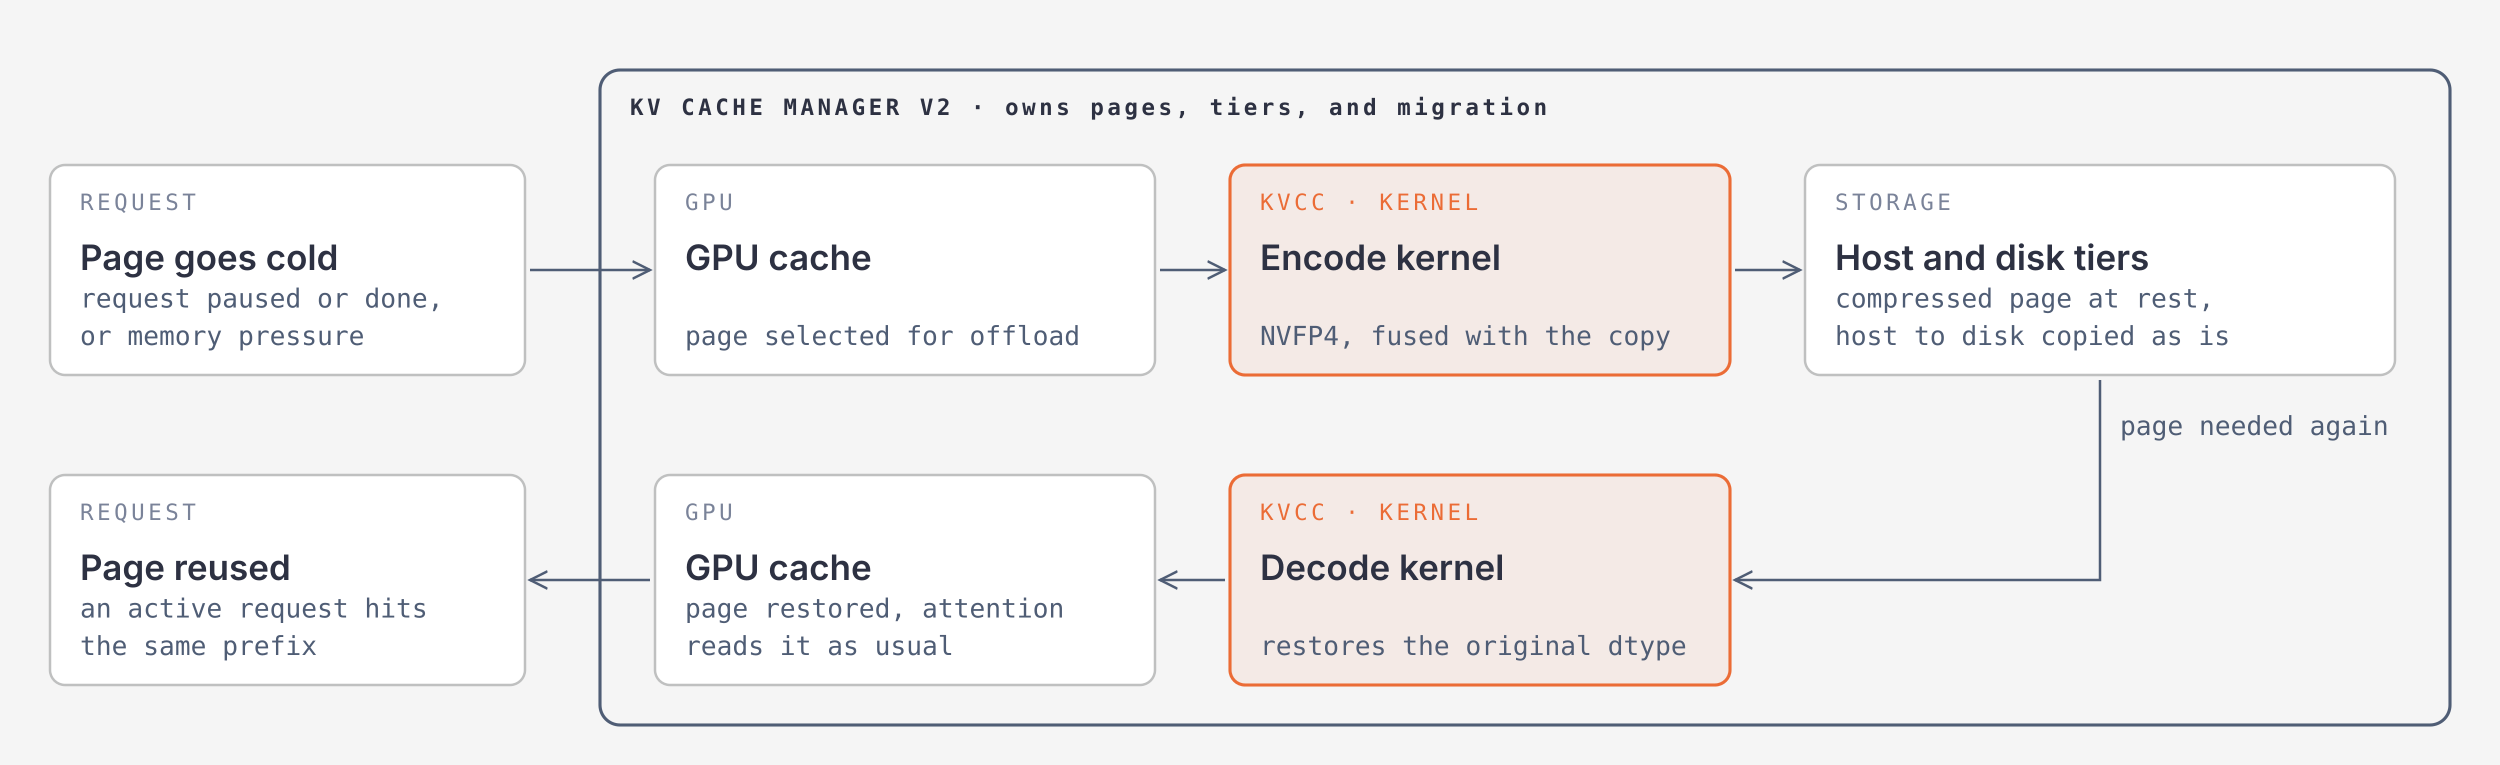
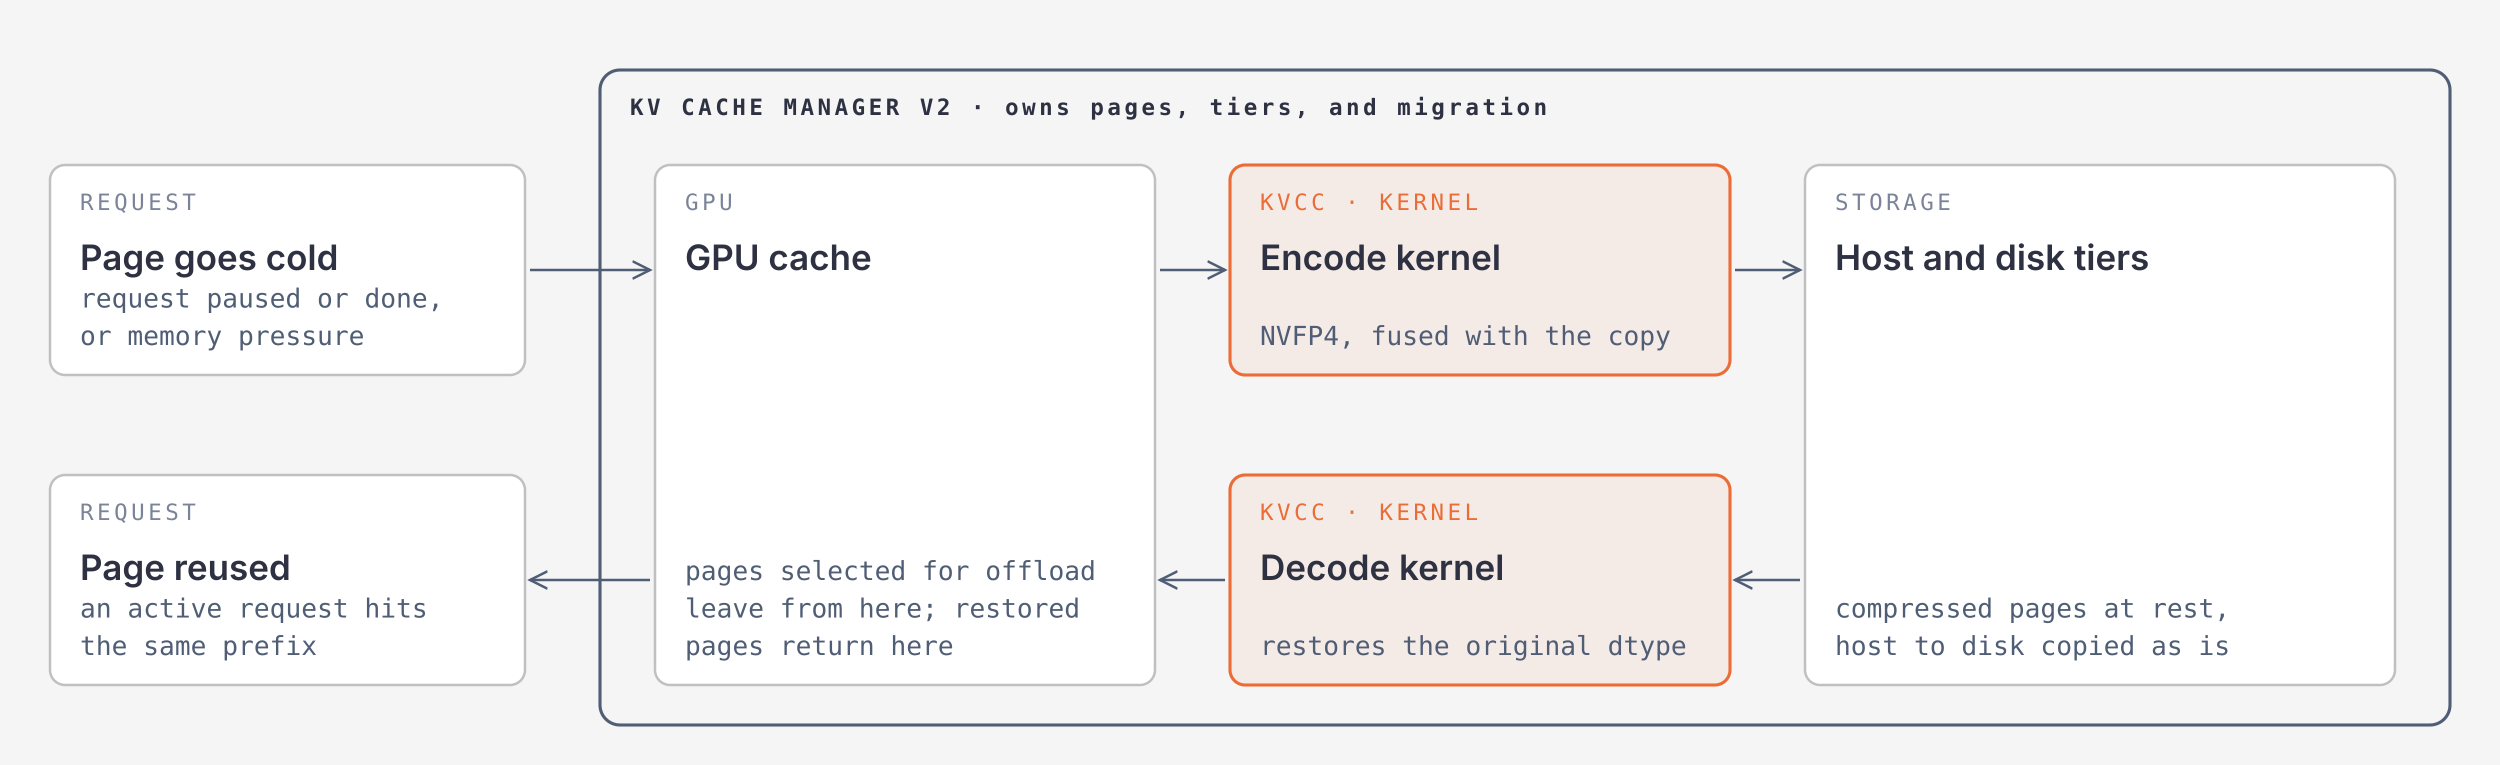
<svg xmlns="http://www.w3.org/2000/svg" viewBox="0 0 1000 306" width="1000" height="306">
  <defs>
    <marker id="ah" markerWidth="8" markerHeight="8" refX="7" refY="4" orient="auto" markerUnits="userSpaceOnUse">
      <path d="M0,0.5 L7,4 L0,7.5" fill="none" stroke="#4f5d75" stroke-width="1" />
    </marker>
  </defs>
  <rect width="1000" height="306" fill="#f5f5f5" />
  <rect x="240" y="28" width="740" height="262" rx="8" fill="none" stroke="#4f5d75" stroke-width="1.25" />
  <text x="252" y="46" font-family="'Geist Mono','SFMono-Regular',Menlo,Consolas,monospace" font-size="9" font-weight="600" letter-spacing="1.4" fill="#2d3142" text-anchor="start">KV CACHE MANAGER V2 · owns pages, tiers, and migration</text>
  <rect x="20" y="66" width="190" height="84" rx="6" fill="#ffffff" stroke="#bfc0c0" stroke-width="1" />
  <text x="32" y="84" font-family="'Geist Mono','SFMono-Regular',Menlo,Consolas,monospace" font-size="9" font-weight="500" letter-spacing="1.4" fill="#7a8399" text-anchor="start">REQUEST</text>
  <text x="32" y="108" font-family="'Geist','Inter',system-ui,-apple-system,'Segoe UI',sans-serif" font-size="14" font-weight="600" fill="#2d3142" text-anchor="start">Page goes cold</text>
  <text x="32" y="123" font-family="'Geist Mono','SFMono-Regular',Menlo,Consolas,monospace" font-size="10.5" font-weight="500" fill="#4f5d75" text-anchor="start">request paused or done,</text>
  <text x="32" y="138" font-family="'Geist Mono','SFMono-Regular',Menlo,Consolas,monospace" font-size="10.5" font-weight="500" fill="#4f5d75" text-anchor="start">or memory pressure</text>
  <rect x="20" y="190" width="190" height="84" rx="6" fill="#ffffff" stroke="#bfc0c0" stroke-width="1" />
  <text x="32" y="208" font-family="'Geist Mono','SFMono-Regular',Menlo,Consolas,monospace" font-size="9" font-weight="500" letter-spacing="1.4" fill="#7a8399" text-anchor="start">REQUEST</text>
  <text x="32" y="232" font-family="'Geist','Inter',system-ui,-apple-system,'Segoe UI',sans-serif" font-size="14" font-weight="600" fill="#2d3142" text-anchor="start">Page reused</text>
  <text x="32" y="247" font-family="'Geist Mono','SFMono-Regular',Menlo,Consolas,monospace" font-size="10.5" font-weight="500" fill="#4f5d75" text-anchor="start">an active request hits</text>
  <text x="32" y="262" font-family="'Geist Mono','SFMono-Regular',Menlo,Consolas,monospace" font-size="10.5" font-weight="500" fill="#4f5d75" text-anchor="start">the same prefix</text>
-   <rect x="262" y="66" width="200" height="84" rx="6" fill="#ffffff" stroke="#bfc0c0" stroke-width="1" />
+   <rect x="262" y="66" width="200" height="208" rx="6" fill="#ffffff" stroke="#bfc0c0" stroke-width="1" />
  <text x="274" y="84" font-family="'Geist Mono','SFMono-Regular',Menlo,Consolas,monospace" font-size="9" font-weight="500" letter-spacing="1.4" fill="#7a8399" text-anchor="start">GPU</text>
  <text x="274" y="108" font-family="'Geist','Inter',system-ui,-apple-system,'Segoe UI',sans-serif" font-size="14" font-weight="600" fill="#2d3142" text-anchor="start">GPU cache</text>
-   <text x="274" y="138" font-family="'Geist Mono','SFMono-Regular',Menlo,Consolas,monospace" font-size="10.5" font-weight="500" fill="#4f5d75" text-anchor="start">page selected for offload</text>
+   <text x="274" y="232" font-family="'Geist Mono','SFMono-Regular',Menlo,Consolas,monospace" font-size="10.5" font-weight="500" fill="#4f5d75" text-anchor="start">pages selected for offload</text>
+   <text x="274" y="247" font-family="'Geist Mono','SFMono-Regular',Menlo,Consolas,monospace" font-size="10.5" font-weight="500" fill="#4f5d75" text-anchor="start">leave from here; restored</text>
+   <text x="274" y="262" font-family="'Geist Mono','SFMono-Regular',Menlo,Consolas,monospace" font-size="10.5" font-weight="500" fill="#4f5d75" text-anchor="start">pages return here</text>
+   <rect x="722" y="66" width="236" height="208" rx="6" fill="#ffffff" stroke="#bfc0c0" stroke-width="1" />
+   <text x="734" y="84" font-family="'Geist Mono','SFMono-Regular',Menlo,Consolas,monospace" font-size="9" font-weight="500" letter-spacing="1.4" fill="#7a8399" text-anchor="start">STORAGE</text>
+   <text x="734" y="108" font-family="'Geist','Inter',system-ui,-apple-system,'Segoe UI',sans-serif" font-size="14" font-weight="600" fill="#2d3142" text-anchor="start">Host and disk tiers</text>
+   <text x="734" y="247" font-family="'Geist Mono','SFMono-Regular',Menlo,Consolas,monospace" font-size="10.5" font-weight="500" fill="#4f5d75" text-anchor="start">compressed pages at rest,</text>
+   <text x="734" y="262" font-family="'Geist Mono','SFMono-Regular',Menlo,Consolas,monospace" font-size="10.5" font-weight="500" fill="#4f5d75" text-anchor="start">host to disk copied as is</text>
  <rect x="492" y="66" width="200" height="84" rx="6" fill="rgba(235,108,54,0.08)" stroke="#eb6c36" stroke-width="1.25" />
  <text x="504" y="84" font-family="'Geist Mono','SFMono-Regular',Menlo,Consolas,monospace" font-size="9" font-weight="500" letter-spacing="1.4" fill="#eb6c36" text-anchor="start">KVCC · KERNEL</text>
  <text x="504" y="108" font-family="'Geist','Inter',system-ui,-apple-system,'Segoe UI',sans-serif" font-size="14" font-weight="600" fill="#2d3142" text-anchor="start">Encode kernel</text>
  <text x="504" y="138" font-family="'Geist Mono','SFMono-Regular',Menlo,Consolas,monospace" font-size="10.5" font-weight="500" fill="#4f5d75" text-anchor="start">NVFP4, fused with the copy</text>
-   <rect x="722" y="66" width="236" height="84" rx="6" fill="#ffffff" stroke="#bfc0c0" stroke-width="1" />
-   <text x="734" y="84" font-family="'Geist Mono','SFMono-Regular',Menlo,Consolas,monospace" font-size="9" font-weight="500" letter-spacing="1.4" fill="#7a8399" text-anchor="start">STORAGE</text>
-   <text x="734" y="108" font-family="'Geist','Inter',system-ui,-apple-system,'Segoe UI',sans-serif" font-size="14" font-weight="600" fill="#2d3142" text-anchor="start">Host and disk tiers</text>
-   <text x="734" y="123" font-family="'Geist Mono','SFMono-Regular',Menlo,Consolas,monospace" font-size="10.5" font-weight="500" fill="#4f5d75" text-anchor="start">compressed page at rest,</text>
-   <text x="734" y="138" font-family="'Geist Mono','SFMono-Regular',Menlo,Consolas,monospace" font-size="10.5" font-weight="500" fill="#4f5d75" text-anchor="start">host to disk copied as is</text>
  <rect x="492" y="190" width="200" height="84" rx="6" fill="rgba(235,108,54,0.08)" stroke="#eb6c36" stroke-width="1.25" />
  <text x="504" y="208" font-family="'Geist Mono','SFMono-Regular',Menlo,Consolas,monospace" font-size="9" font-weight="500" letter-spacing="1.4" fill="#eb6c36" text-anchor="start">KVCC · KERNEL</text>
  <text x="504" y="232" font-family="'Geist','Inter',system-ui,-apple-system,'Segoe UI',sans-serif" font-size="14" font-weight="600" fill="#2d3142" text-anchor="start">Decode kernel</text>
  <text x="504" y="262" font-family="'Geist Mono','SFMono-Regular',Menlo,Consolas,monospace" font-size="10.5" font-weight="500" fill="#4f5d75" text-anchor="start">restores the original dtype</text>
-   <rect x="262" y="190" width="200" height="84" rx="6" fill="#ffffff" stroke="#bfc0c0" stroke-width="1" />
-   <text x="274" y="208" font-family="'Geist Mono','SFMono-Regular',Menlo,Consolas,monospace" font-size="9" font-weight="500" letter-spacing="1.4" fill="#7a8399" text-anchor="start">GPU</text>
-   <text x="274" y="232" font-family="'Geist','Inter',system-ui,-apple-system,'Segoe UI',sans-serif" font-size="14" font-weight="600" fill="#2d3142" text-anchor="start">GPU cache</text>
-   <text x="274" y="247" font-family="'Geist Mono','SFMono-Regular',Menlo,Consolas,monospace" font-size="10.5" font-weight="500" fill="#4f5d75" text-anchor="start">page restored, attention</text>
-   <text x="274" y="262" font-family="'Geist Mono','SFMono-Regular',Menlo,Consolas,monospace" font-size="10.5" font-weight="500" fill="#4f5d75" text-anchor="start">reads it as usual</text>
  <path d="M212,108.0 L260,108.0" fill="none" stroke="#4f5d75" stroke-width="1" marker-end="url(#ah)" />
  <path d="M464,108.0 L490,108.0" fill="none" stroke="#4f5d75" stroke-width="1" marker-end="url(#ah)" />
  <path d="M694,108.0 L720,108.0" fill="none" stroke="#4f5d75" stroke-width="1" marker-end="url(#ah)" />
-   <path d="M840.0,152 L840.0,232.0 L694,232.0" fill="none" stroke="#4f5d75" stroke-width="1" marker-end="url(#ah)" />
+   <path d="M720,232.0 L694,232.0" fill="none" stroke="#4f5d75" stroke-width="1" marker-end="url(#ah)" />
  <path d="M490,232.0 L464,232.0" fill="none" stroke="#4f5d75" stroke-width="1" marker-end="url(#ah)" />
  <path d="M260,232.0 L212,232.0" fill="none" stroke="#4f5d75" stroke-width="1" marker-end="url(#ah)" />
-   <text x="848.0" y="174.0" font-family="'Geist Mono','SFMono-Regular',Menlo,Consolas,monospace" font-size="10.5" font-weight="500" fill="#4f5d75" text-anchor="start">page needed again</text>
</svg>
